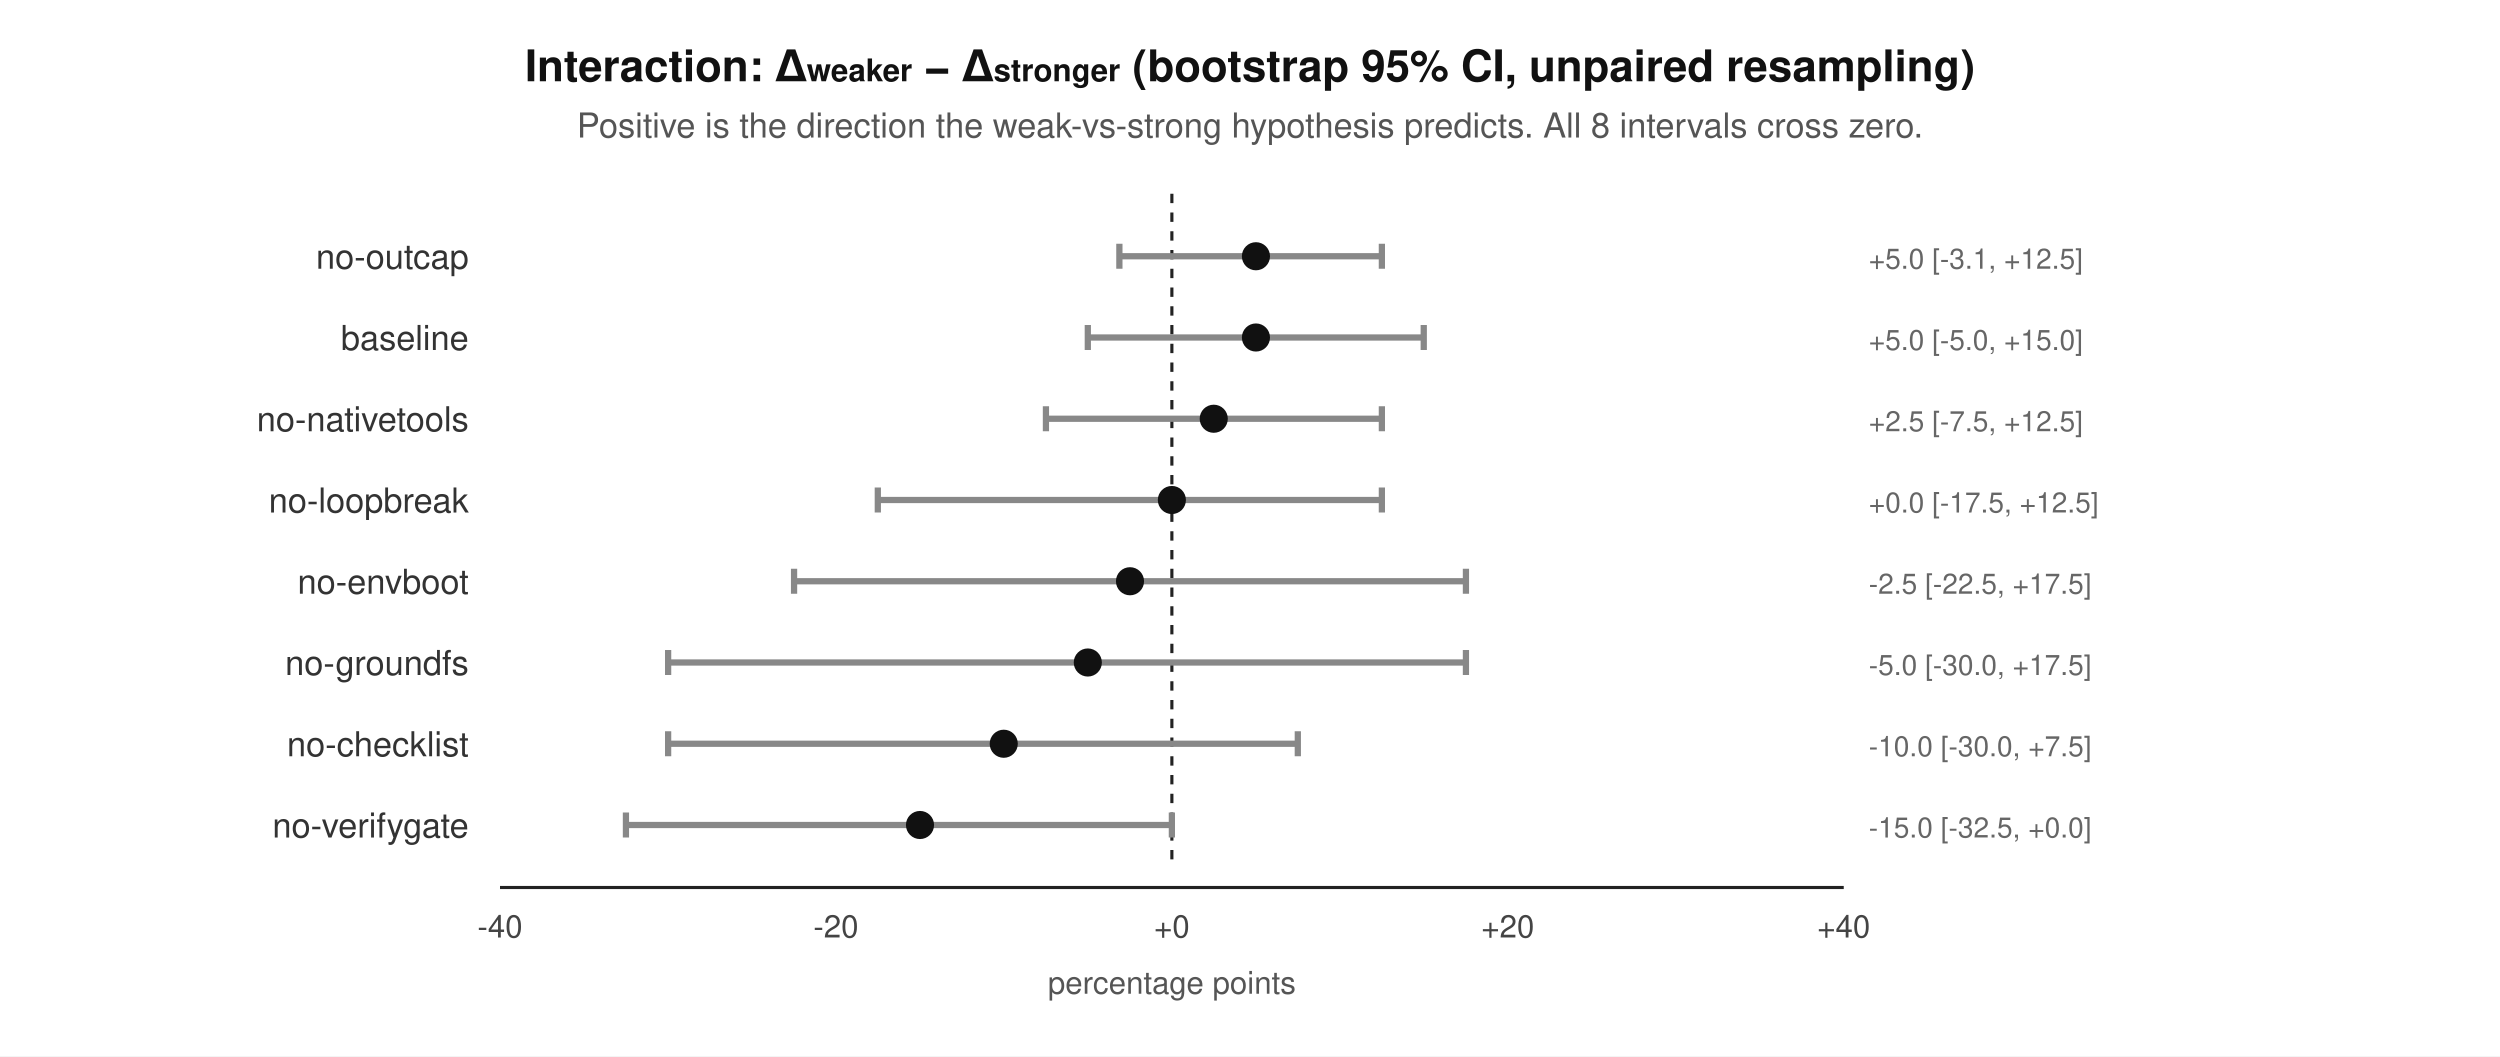
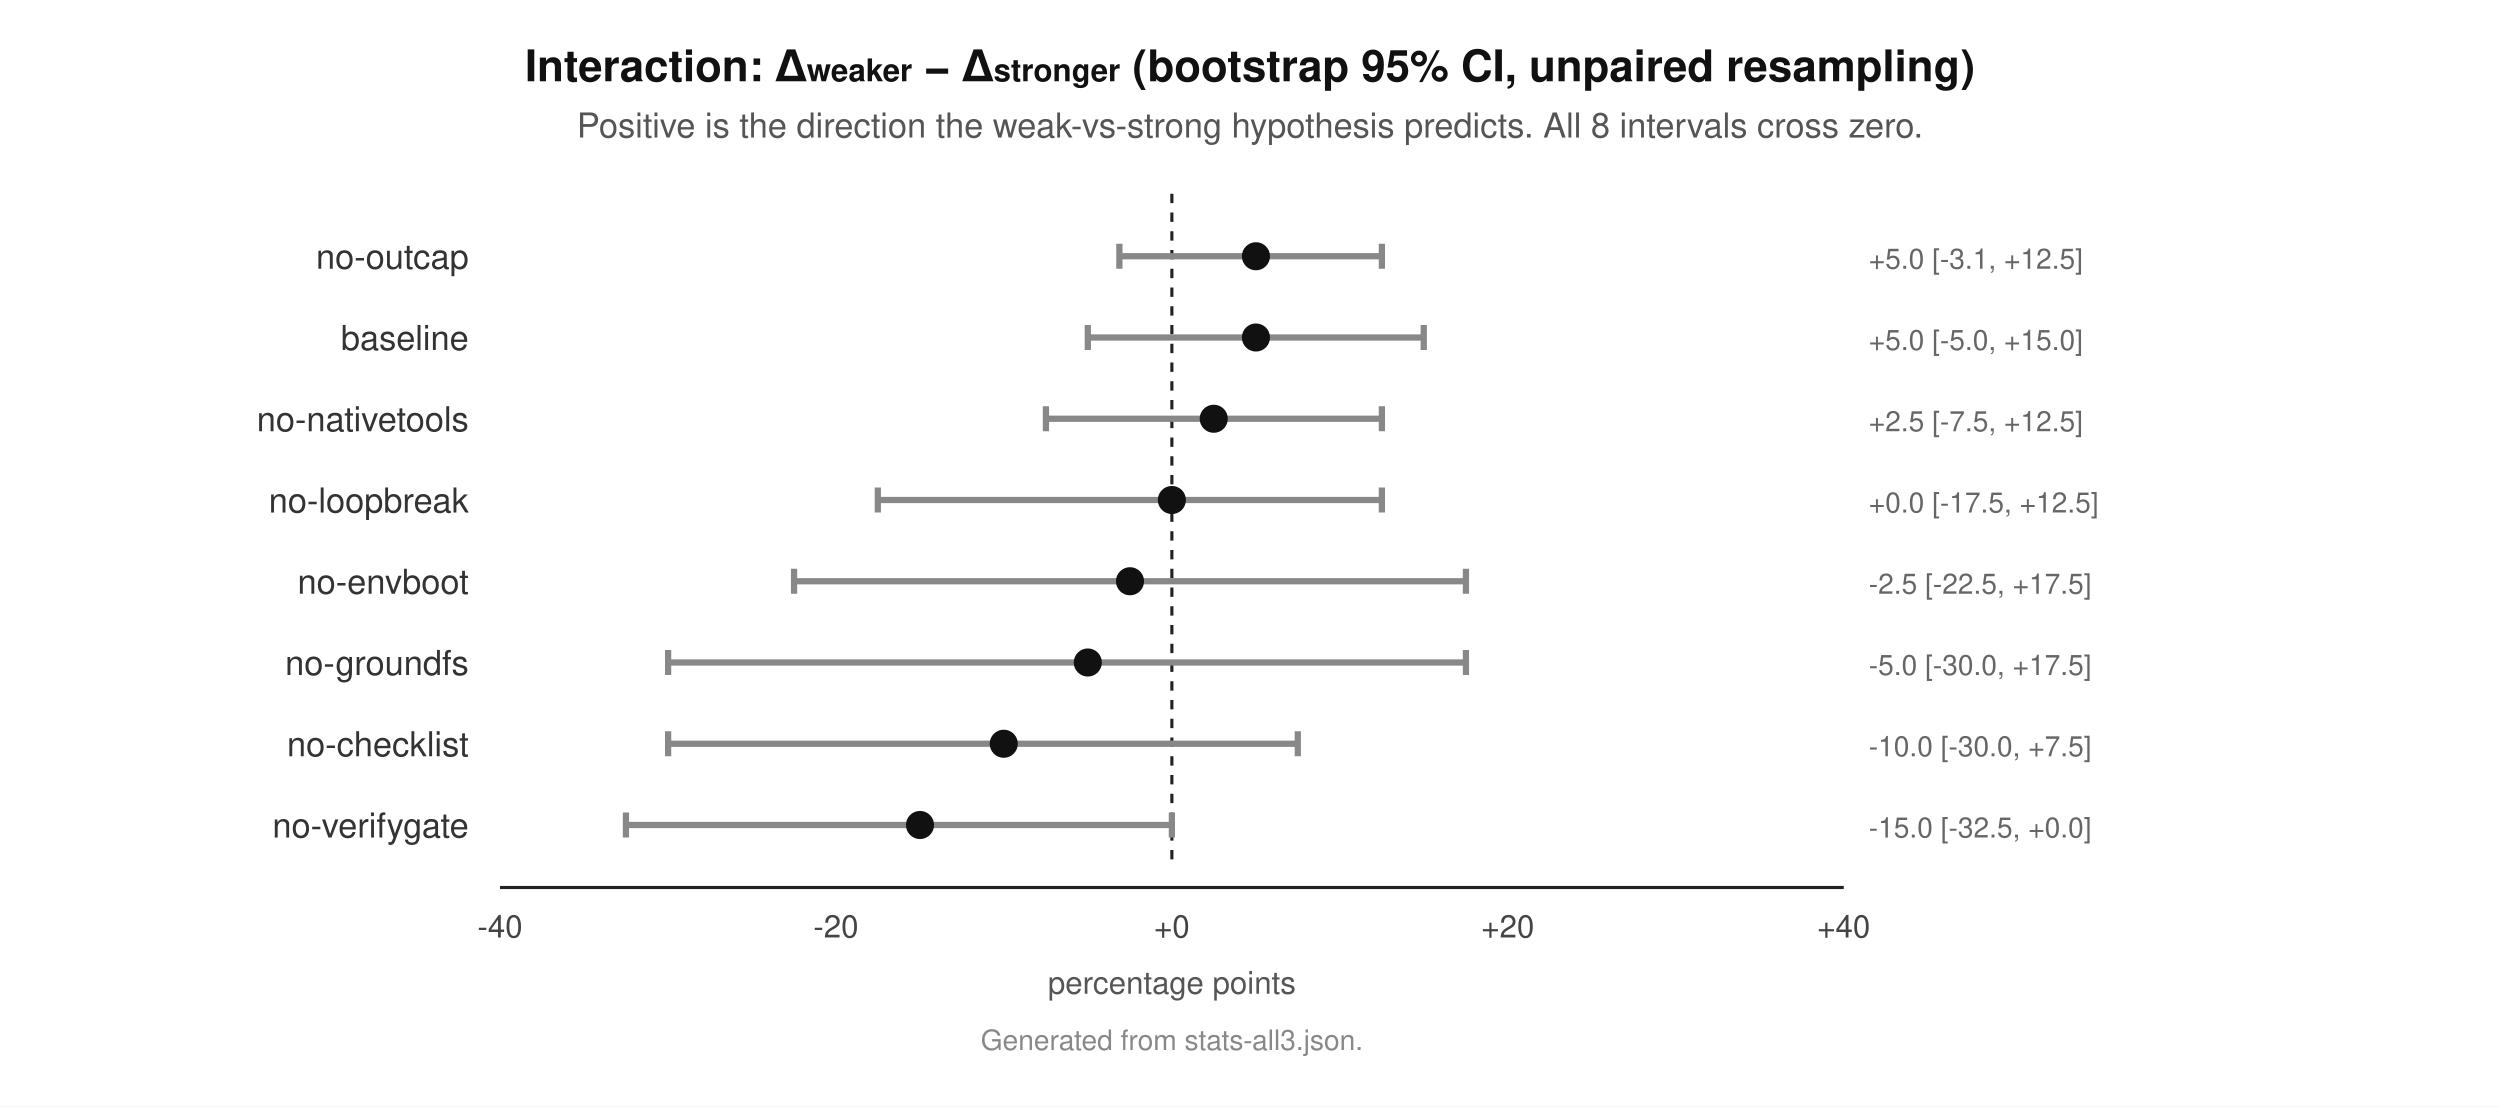
- <svg xmlns="http://www.w3.org/2000/svg" width="800" height="338" viewBox="0 0 800 338" font-family="Helvetica, Arial, sans-serif">
-   <rect width="800" height="338" fill="#fff" />
+ <svg xmlns="http://www.w3.org/2000/svg" width="800" height="354" viewBox="0 0 800 354" font-family="Helvetica, Arial, sans-serif">
+   <rect width="800" height="354" fill="#fff" />
  <text x="400" y="26" text-anchor="middle" font-size="14" font-weight="600" fill="#111">Interaction: Δ<tspan font-size="10">weaker</tspan> − Δ<tspan font-size="10">stronger</tspan> (bootstrap 95% CI, unpaired resampling)</text>
  <text x="400" y="44" text-anchor="middle" font-size="11" fill="#555">Positive is the direction the weak-vs-strong hypothesis predicts. All 8 intervals cross zero.</text>
  <line x1="375.0" y1="62" x2="375.0" y2="278" stroke="#222" stroke-dasharray="3,3" />
  <text x="150" y="86" text-anchor="end" font-size="11" fill="#333">no-outcap</text>
  <line x1="358.2" y1="82" x2="442.2" y2="82" stroke="#888" stroke-width="2" />
  <line x1="358.2" y1="78" x2="358.2" y2="86" stroke="#888" stroke-width="2" />
  <line x1="442.2" y1="78" x2="442.2" y2="86" stroke="#888" stroke-width="2" />
  <circle cx="401.9" cy="82" r="4.5" fill="#111" />
  <text x="598" y="86" font-size="9" fill="#666">+5.0 [-3.1, +12.5]</text>
  <text x="150" y="112" text-anchor="end" font-size="11" fill="#333">baseline</text>
  <line x1="348.1" y1="108" x2="455.6" y2="108" stroke="#888" stroke-width="2" />
  <line x1="348.1" y1="104" x2="348.1" y2="112" stroke="#888" stroke-width="2" />
  <line x1="455.6" y1="104" x2="455.6" y2="112" stroke="#888" stroke-width="2" />
  <circle cx="401.9" cy="108" r="4.5" fill="#111" />
  <text x="598" y="112" font-size="9" fill="#666">+5.0 [-5.0, +15.0]</text>
  <text x="150" y="138" text-anchor="end" font-size="11" fill="#333">no-nativetools</text>
  <line x1="334.7" y1="134" x2="442.2" y2="134" stroke="#888" stroke-width="2" />
  <line x1="334.7" y1="130" x2="334.7" y2="138" stroke="#888" stroke-width="2" />
  <line x1="442.2" y1="130" x2="442.2" y2="138" stroke="#888" stroke-width="2" />
  <circle cx="388.4" cy="134" r="4.5" fill="#111" />
  <text x="598" y="138" font-size="9" fill="#666">+2.5 [-7.5, +12.5]</text>
  <text x="150" y="164" text-anchor="end" font-size="11" fill="#333">no-loopbreak</text>
  <line x1="280.9" y1="160" x2="442.2" y2="160" stroke="#888" stroke-width="2" />
  <line x1="280.9" y1="156" x2="280.9" y2="164" stroke="#888" stroke-width="2" />
  <line x1="442.2" y1="156" x2="442.2" y2="164" stroke="#888" stroke-width="2" />
  <circle cx="375.0" cy="160" r="4.5" fill="#111" />
  <text x="598" y="164" font-size="9" fill="#666">+0.0 [-17.5, +12.5]</text>
  <text x="150" y="190" text-anchor="end" font-size="11" fill="#333">no-envboot</text>
  <line x1="254.1" y1="186" x2="469.1" y2="186" stroke="#888" stroke-width="2" />
  <line x1="254.1" y1="182" x2="254.1" y2="190" stroke="#888" stroke-width="2" />
  <line x1="469.1" y1="182" x2="469.1" y2="190" stroke="#888" stroke-width="2" />
  <circle cx="361.6" cy="186" r="4.5" fill="#111" />
  <text x="598" y="190" font-size="9" fill="#666">-2.5 [-22.5, +17.5]</text>
  <text x="150" y="216" text-anchor="end" font-size="11" fill="#333">no-groundfs</text>
  <line x1="213.8" y1="212" x2="469.1" y2="212" stroke="#888" stroke-width="2" />
  <line x1="213.8" y1="208" x2="213.8" y2="216" stroke="#888" stroke-width="2" />
  <line x1="469.1" y1="208" x2="469.1" y2="216" stroke="#888" stroke-width="2" />
  <circle cx="348.1" cy="212" r="4.5" fill="#111" />
  <text x="598" y="216" font-size="9" fill="#666">-5.0 [-30.0, +17.5]</text>
  <text x="150" y="242" text-anchor="end" font-size="11" fill="#333">no-checklist</text>
  <line x1="213.8" y1="238" x2="415.3" y2="238" stroke="#888" stroke-width="2" />
  <line x1="213.8" y1="234" x2="213.8" y2="242" stroke="#888" stroke-width="2" />
  <line x1="415.3" y1="234" x2="415.3" y2="242" stroke="#888" stroke-width="2" />
  <circle cx="321.2" cy="238" r="4.5" fill="#111" />
  <text x="598" y="242" font-size="9" fill="#666">-10.0 [-30.0, +7.5]</text>
  <text x="150" y="268" text-anchor="end" font-size="11" fill="#333">no-verifygate</text>
  <line x1="200.3" y1="264" x2="375.0" y2="264" stroke="#888" stroke-width="2" />
  <line x1="200.3" y1="260" x2="200.3" y2="268" stroke="#888" stroke-width="2" />
  <line x1="375.0" y1="260" x2="375.0" y2="268" stroke="#888" stroke-width="2" />
  <circle cx="294.4" cy="264" r="4.5" fill="#111" />
  <text x="598" y="268" font-size="9" fill="#666">-15.0 [-32.5, +0.0]</text>
  <line x1="160" y1="284" x2="590" y2="284" stroke="#222" />
  <text x="160.0" y="300" text-anchor="middle" font-size="10" fill="#444">-40</text>
  <text x="267.5" y="300" text-anchor="middle" font-size="10" fill="#444">-20</text>
  <text x="375.0" y="300" text-anchor="middle" font-size="10" fill="#444">+0</text>
  <text x="482.5" y="300" text-anchor="middle" font-size="10" fill="#444">+20</text>
  <text x="590.0" y="300" text-anchor="middle" font-size="10" fill="#444">+40</text>
  <text x="375.0" y="318" text-anchor="middle" font-size="10" fill="#555">percentage points</text>
+   <text x="375.0" y="336" text-anchor="middle" font-size="9" fill="#888">Generated from stats-all3.json.</text>
</svg>
